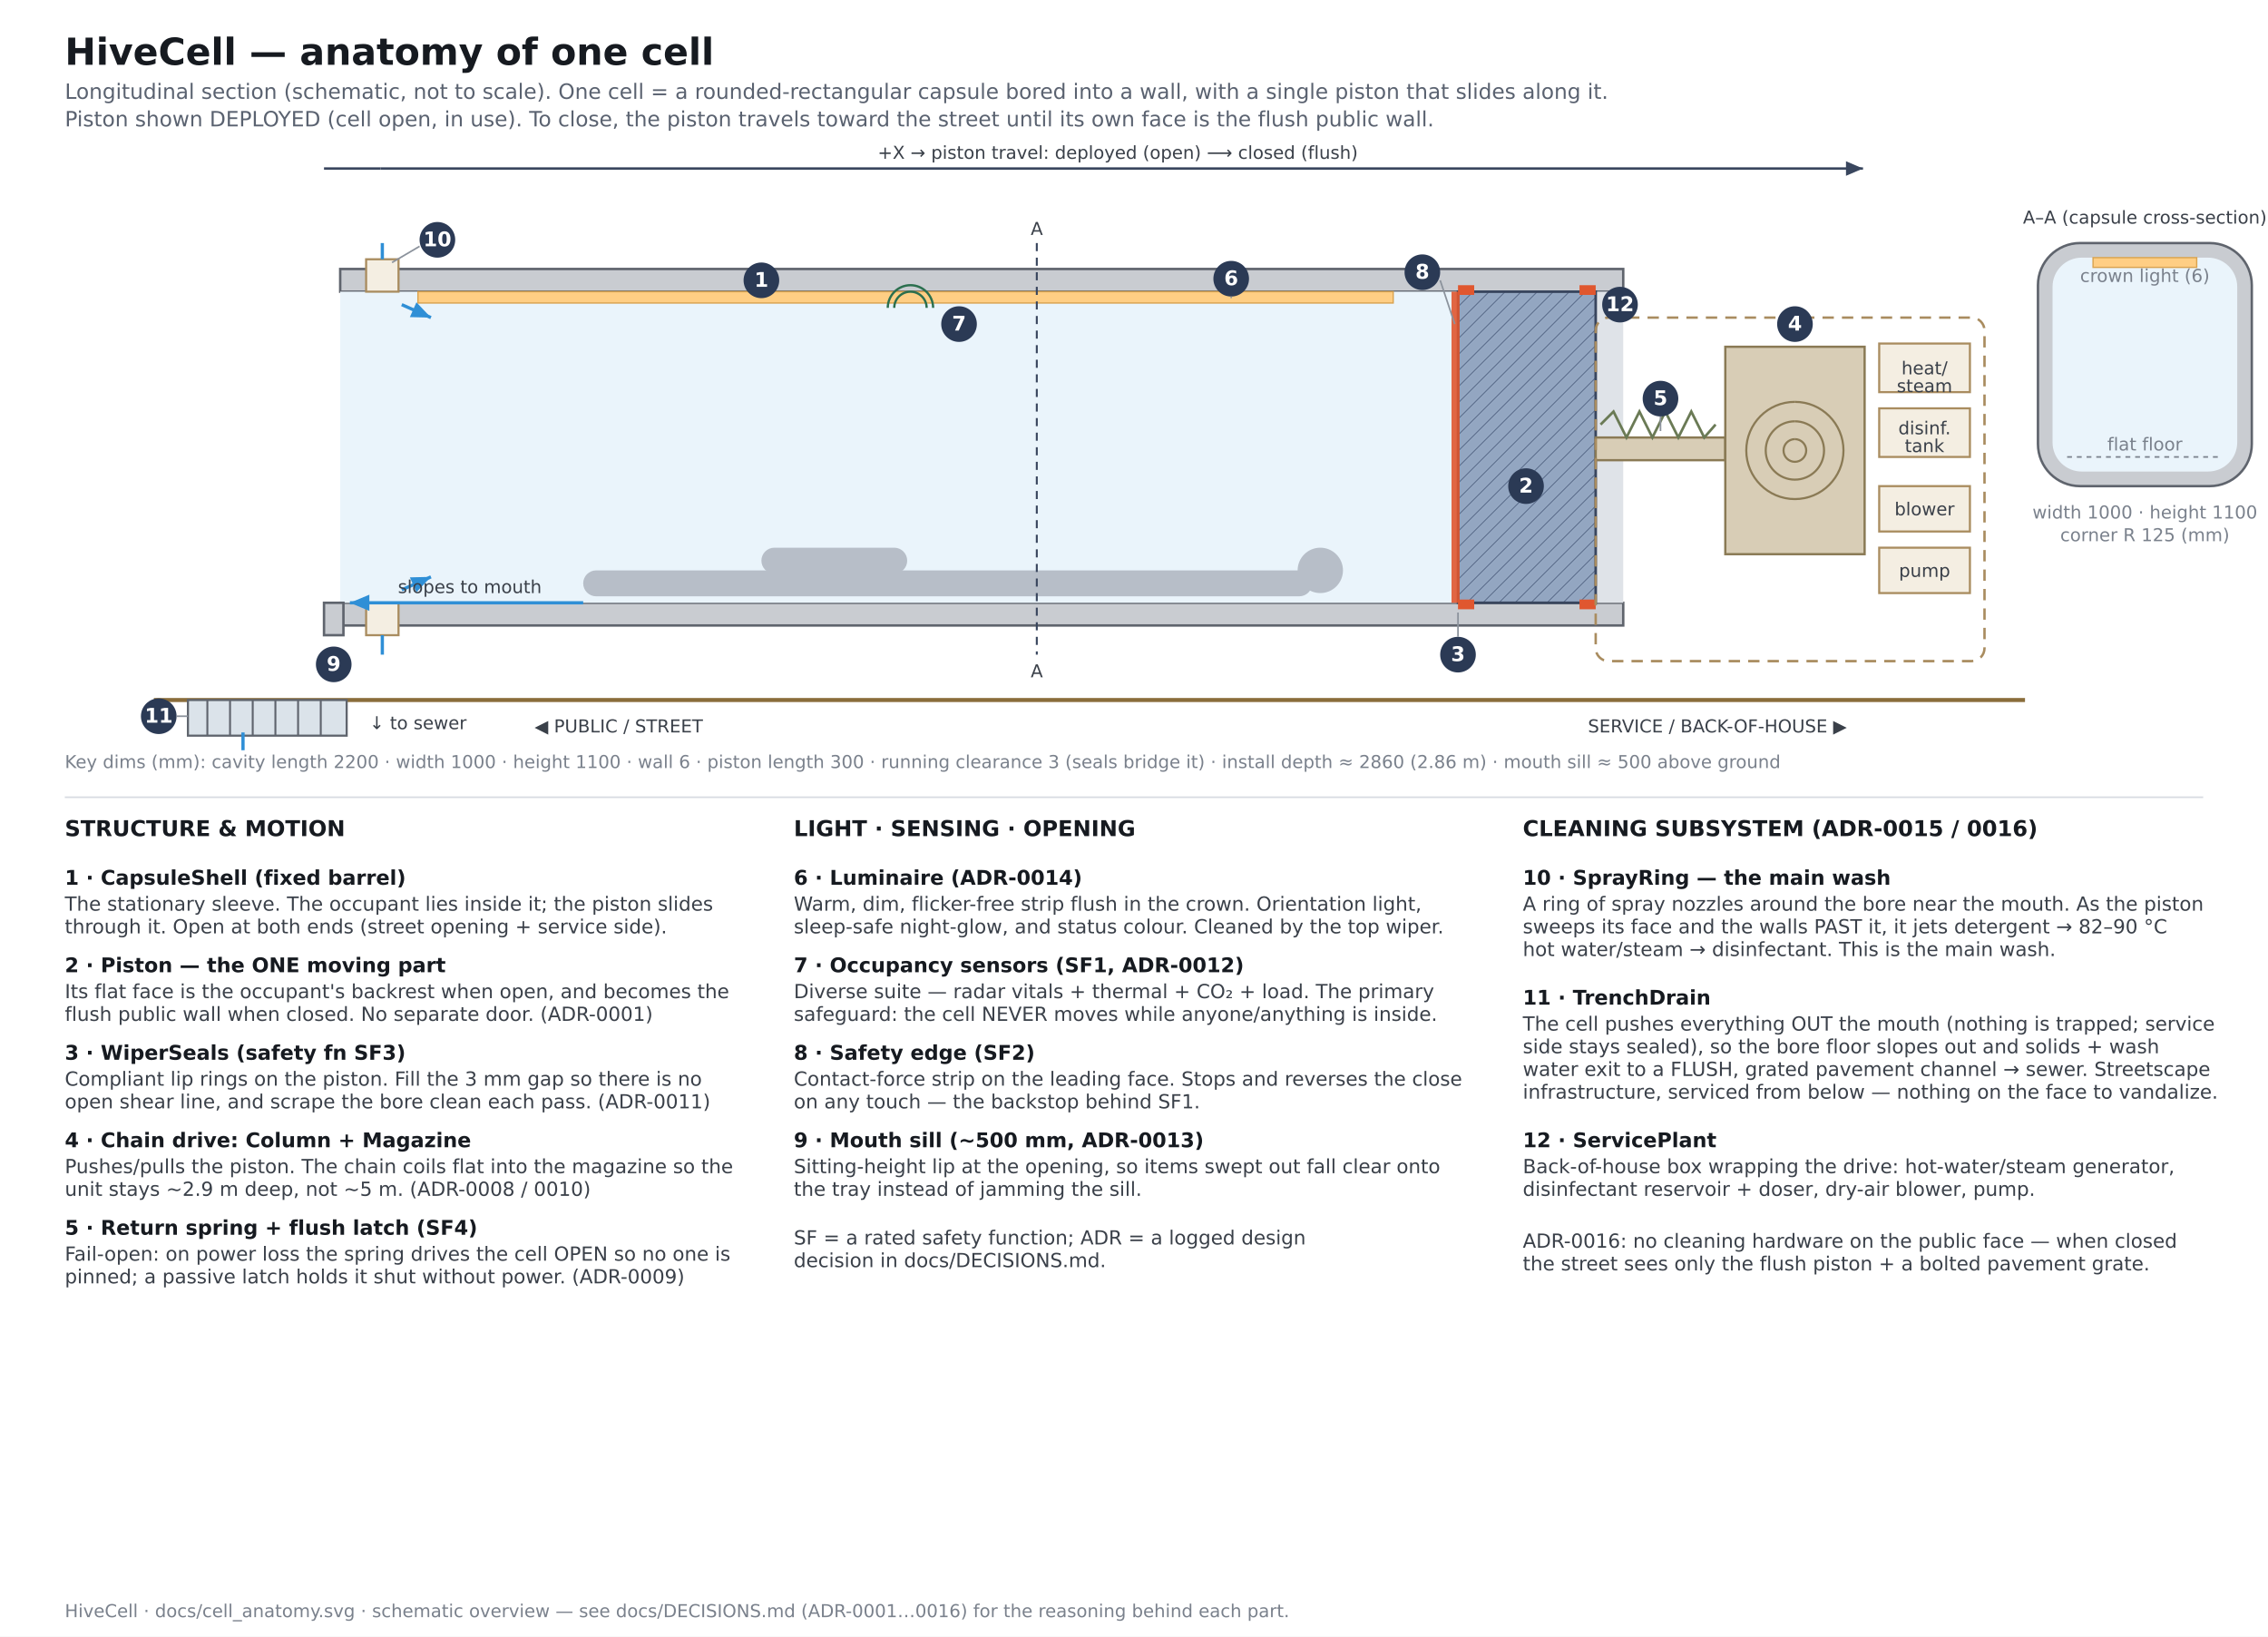
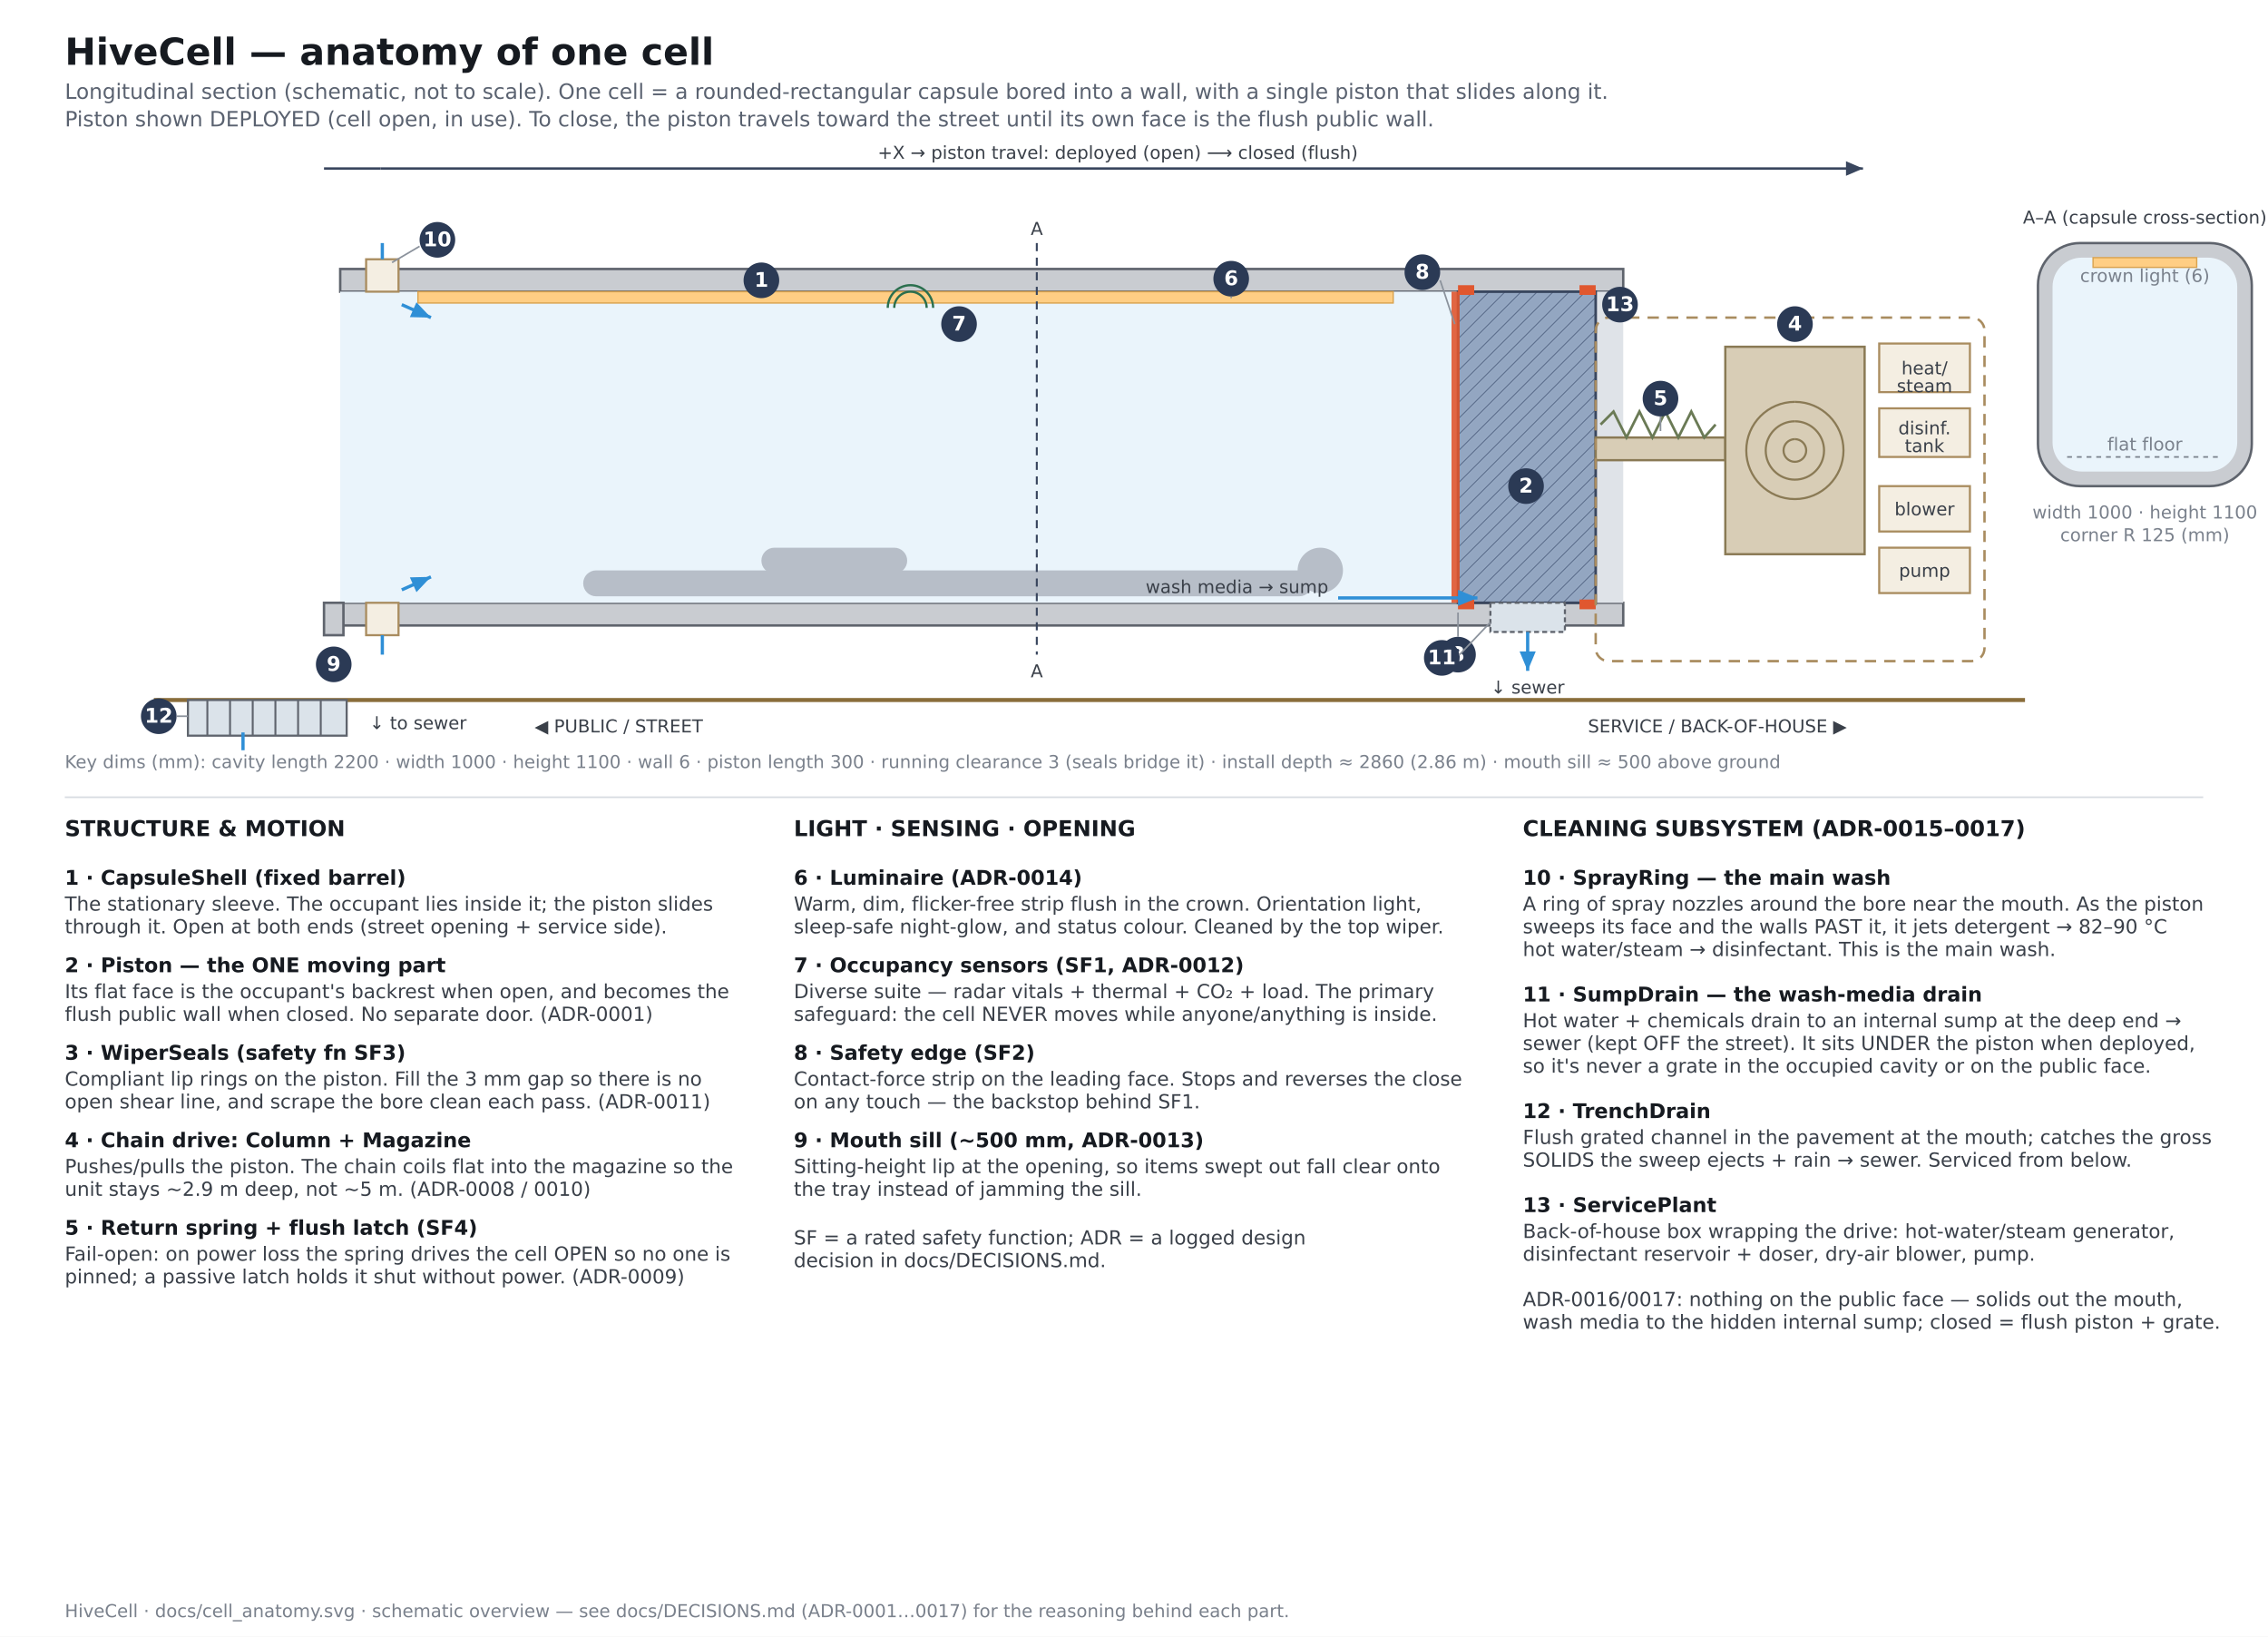
<svg xmlns="http://www.w3.org/2000/svg" width="1400" height="1010" viewBox="0 0 1400 1010">
  <style>
    text{font-family:'DejaVu Sans','Helvetica',Arial,sans-serif}
    .title{font-size:23px;font-weight:bold;fill:#161a20}
    .sub{font-size:13px;fill:#5a6270}
    .lbl{font-size:13px;fill:#20242b}
    .small{font-size:11px;fill:#3a4049}
    .dim{font-size:11px;fill:#7a818c}
    .grphdr{font-size:13.5px;font-weight:bold;fill:#161a20}
    .fnname{font-size:12.5px;font-weight:bold;fill:#161a20}
    .fntext{font-size:12px;fill:#3a4049}
    .wall{fill:#c9ccd1;stroke:#5f646d;stroke-width:1.5}
    .bore{fill:#eaf4fb}
    .void{fill:#dfe3e8}
    .piston{fill:#93a6c1;stroke:#39465e;stroke-width:1.6}
    .seal{fill:#e0572f}
    .lum{fill:#ffce84;stroke:#d9a24e;stroke-width:.8}
    .tray{fill:#dbe3ea;stroke:#5f646d;stroke-width:1.3}
    .plant{fill:#f4eee2;stroke:#a98c5f;stroke-width:1.3}
    .env{fill:none;stroke:#a98c5f;stroke-width:1.5;stroke-dasharray:7 5}
    .mag{fill:#d8cdb6;stroke:#8a7a55;stroke-width:1.4}
    .body{fill:#b7bec8}
    .ground{stroke:#8a6d3b;stroke-width:2.5}
    .leader{stroke:#8b929c;stroke-width:1}
    .water{stroke:#2f8fd6;stroke-width:2;fill:none}
    .waterfill{fill:#bfe0f5}
    .axis{stroke:#39465e;stroke-width:1.5}
    .cut{stroke:#39465e;stroke-width:1.2;stroke-dasharray:5 4}
  </style>
  <defs>
    <marker id="arr" markerWidth="9" markerHeight="9" refX="7" refY="3" orient="auto">
      <path d="M0,0 L7,3 L0,6 Z" fill="#39465e" />
    </marker>
    <marker id="spray" markerWidth="8" markerHeight="8" refX="6" refY="2.5" orient="auto">
      <path d="M0,0 L6,2.5 L0,5 Z" fill="#2f8fd6" />
    </marker>
    <pattern id="hatch" width="7" height="7" patternTransform="rotate(45)" patternUnits="userSpaceOnUse">
      <rect width="7" height="7" fill="#93a6c1" />
      <line x1="0" y1="0" x2="0" y2="7" stroke="#5c6e8c" stroke-width="1.1" />
    </pattern>
  </defs>
  <rect x="0" y="0" width="1400" height="1010" fill="#ffffff" />
  <text x="40" y="40" class="title">HiveCell — anatomy of one cell</text>
  <text x="40" y="61" class="sub">Longitudinal section (schematic, not to scale). One cell = a rounded-rectangular capsule bored into a wall, with a single piston that slides along it.</text>
  <text x="40" y="78" class="sub">Piston shown DEPLOYED (cell open, in use). To close, the piston travels toward the street until its own face is the flush public wall.</text>
  <line x1="235" y1="104" x2="1150" y2="104" class="axis" marker-end="url(#arr)" />
  <line x1="235" y1="104" x2="200" y2="104" class="axis" />
  <text x="690" y="98" class="small" text-anchor="middle">+X  →  piston travel: deployed (open) ⟶ closed (flush)</text>
  <line x1="95" y1="432" x2="1250" y2="432" class="ground" />
  <text x="330" y="452" class="small" fill="#8a6d3b">◀ PUBLIC / STREET</text>
  <text x="1140" y="452" class="small" fill="#8a6d3b" text-anchor="end">SERVICE / BACK-OF-HOUSE ▶</text>
  <rect x="210" y="166" width="792" height="14" class="wall" />
  <rect x="210" y="372" width="792" height="14" class="wall" />
  <rect x="210" y="180" width="690" height="192" class="bore" />
  <rect x="985" y="180" width="17" height="192" class="void" />
  <rect x="258" y="180" width="602" height="7" class="lum" />
  <g class="body">
    <circle cx="815" cy="352" r="14" />
    <rect x="360" y="352" width="450" height="16" rx="8" />
    <rect x="470" y="338" width="90" height="16" rx="8" />
  </g>
  <rect x="900" y="180" width="85" height="192" fill="url(#hatch)" stroke="#39465e" stroke-width="1.6" />
  <rect x="896" y="180" width="5" height="192" class="seal" opacity="0.9" />
  <rect x="900" y="176" width="10" height="6" class="seal" />
  <rect x="900" y="370" width="10" height="6" class="seal" />
  <rect x="975" y="176" width="10" height="6" class="seal" />
  <rect x="975" y="370" width="10" height="6" class="seal" />
  <g stroke="#2b6f4e" fill="none" stroke-width="1.4">
    <path d="M552,190 a10,10 0 0 1 20,0" />
    <path d="M548,190 a14,14 0 0 1 28,0" />
  </g>
  <rect x="226" y="160" width="20" height="20" class="plant" />
  <rect x="226" y="372" width="20" height="20" class="plant" />
  <line x1="248" y1="188" x2="266" y2="196" class="water" marker-end="url(#spray)" />
  <line x1="248" y1="364" x2="266" y2="356" class="water" marker-end="url(#spray)" />
  <line x1="236" y1="160" x2="236" y2="150" class="water" />
  <line x1="236" y1="392" x2="236" y2="404" class="water" />
  <rect x="200" y="372" width="12" height="20" class="wall" />
-   <line x1="360" y1="372" x2="216" y2="372" class="water" marker-end="url(#spray)" />
-   <text x="290" y="366" class="small" fill="#2f8fd6" text-anchor="middle">slopes to mouth</text>
+   <rect x="920" y="372" width="46" height="18" class="tray" stroke-dasharray="3 2" />
+   <line x1="943" y1="390" x2="943" y2="414" class="water" marker-end="url(#spray)" />
+   <text x="943" y="428" class="small" fill="#2f8fd6" text-anchor="middle">↓ sewer</text>
+   <text x="820" y="366" class="small" fill="#2f8fd6" text-anchor="end">wash media → sump</text>
+   <line x1="826" y1="369" x2="912" y2="369" class="water" marker-end="url(#spray)" />
  <rect x="116" y="432" width="98" height="22" class="tray" />
  <g stroke="#5f646d" stroke-width="1.2">
    <line x1="128" y1="432" x2="128" y2="454" />
    <line x1="142" y1="432" x2="142" y2="454" />
    <line x1="156" y1="432" x2="156" y2="454" />
    <line x1="170" y1="432" x2="170" y2="454" />
    <line x1="184" y1="432" x2="184" y2="454" />
    <line x1="198" y1="432" x2="198" y2="454" />
  </g>
  <line x1="150" y1="452" x2="150" y2="463" class="water" />
  <text x="228" y="450" class="small" fill="#2f8fd6">↓ to sewer</text>
  <rect x="985" y="270" width="80" height="14" class="mag" />
  <path d="M988,262 l8,-8 l8,16 l8,-16 l8,16 l8,-16 l8,16 l8,-16 l8,16 l7,-8" fill="none" stroke="#6a7a55" stroke-width="1.6" />
  <rect x="1065" y="214" width="86" height="128" class="mag" />
  <path d="M1108,278 m0,-30 a30,30 0 1 1 -0.1,0 M1108,278 m0,-18 a18,18 0 1 1 -0.1,0 M1108,278 m0,-7 a7,7 0 1 1 -0.1,0" fill="none" stroke="#8a7a55" stroke-width="1.3" />
  <rect x="985" y="196" width="240" height="212" rx="8" class="env" />
  <rect x="1160" y="212" width="56" height="30" class="plant" />
  <text x="1188" y="231" class="small" text-anchor="middle">heat/</text>
  <text x="1188" y="242" class="small" text-anchor="middle">steam</text>
  <rect x="1160" y="252" width="56" height="30" class="plant" />
  <text x="1188" y="268" class="small" text-anchor="middle">disinf.</text>
  <text x="1188" y="279" class="small" text-anchor="middle">tank</text>
  <rect x="1160" y="300" width="56" height="28" class="plant" />
  <text x="1188" y="318" class="small" text-anchor="middle">blower</text>
  <rect x="1160" y="338" width="56" height="28" class="plant" />
  <text x="1188" y="356" class="small" text-anchor="middle">pump</text>
  <line x1="640" y1="150" x2="640" y2="404" class="cut" />
  <text x="640" y="145" class="small" text-anchor="middle" fill="#39465e">A</text>
  <text x="640" y="418" class="small" text-anchor="middle" fill="#39465e">A</text>
  <g font-size="12.5" font-weight="bold">
    <g>
      <circle cx="470" cy="173" r="11" fill="#2b3a55" />
      <text x="470" y="177" fill="#fff" text-anchor="middle">1</text>
    </g>
    <g>
      <circle cx="942" cy="300" r="11" fill="#2b3a55" />
      <text x="942" y="304" fill="#fff" text-anchor="middle">2</text>
    </g>
    <g>
      <circle cx="900" cy="404" r="11" fill="#2b3a55" />
      <text x="900" y="408" fill="#fff" text-anchor="middle">3</text>
      <line x1="900" y1="393" x2="900" y2="378" class="leader" />
    </g>
    <g>
      <circle cx="1108" cy="200" r="11" fill="#2b3a55" />
      <text x="1108" y="204" fill="#fff" text-anchor="middle">4</text>
    </g>
    <g>
      <circle cx="1025" cy="246" r="11" fill="#2b3a55" />
      <text x="1025" y="250" fill="#fff" text-anchor="middle">5</text>
      <line x1="1025" y1="257" x2="1025" y2="266" class="leader" />
    </g>
    <g>
      <circle cx="760" cy="172" r="11" fill="#2b3a55" />
      <text x="760" y="176" fill="#fff" text-anchor="middle">6</text>
      <line x1="760" y1="183" x2="760" y2="184" class="leader" />
    </g>
    <g>
      <circle cx="592" cy="200" r="11" fill="#2b3a55" />
      <text x="592" y="204" fill="#fff" text-anchor="middle">7</text>
    </g>
    <g>
      <circle cx="878" cy="168" r="11" fill="#2b3a55" />
      <text x="878" y="172" fill="#fff" text-anchor="middle">8</text>
      <line x1="889" y1="173" x2="898" y2="200" class="leader" />
    </g>
    <g>
      <circle cx="206" cy="410" r="11" fill="#2b3a55" />
      <text x="206" y="414" fill="#fff" text-anchor="middle">9</text>
    </g>
    <g>
      <circle cx="270" cy="148" r="11" fill="#2b3a55" />
      <text x="270" y="152" fill="#fff" text-anchor="middle">10</text>
      <line x1="259" y1="152" x2="242" y2="162" class="leader" />
    </g>
    <g>
      <circle cx="98" cy="442" r="11" fill="#2b3a55" />
-       <text x="98" y="446" fill="#fff" text-anchor="middle">11</text>
+       <text x="98" y="446" fill="#fff" text-anchor="middle">12</text>
      <line x1="109" y1="442" x2="116" y2="442" class="leader" />
    </g>
    <g>
      <circle cx="1000" cy="188" r="11" fill="#2b3a55" />
-       <text x="1000" y="192" fill="#fff" text-anchor="middle">12</text>
+       <text x="1000" y="192" fill="#fff" text-anchor="middle">13</text>
+     </g>
+     <g>
+       <circle cx="890" cy="406" r="11" fill="#2b3a55" />
+       <text x="890" y="410" fill="#fff" text-anchor="middle">11</text>
+       <line x1="901" y1="404" x2="920" y2="384" class="leader" />
    </g>
  </g>
  <g transform="translate(1258,150)">
    <text x="66" y="-12" class="small" text-anchor="middle" fill="#39465e">A–A  (capsule cross-section)</text>
    <rect x="0" y="0" width="132" height="150" rx="26" class="wall" />
    <rect x="9" y="9" width="114" height="132" rx="18" class="bore" />
    <rect x="34" y="9" width="64" height="6" class="lum" />
    <line x1="18" y1="132" x2="114" y2="132" stroke="#7a818c" stroke-width="1" stroke-dasharray="3 3" />
    <text x="66" y="128" class="dim" text-anchor="middle">flat floor</text>
    <text x="66" y="170" class="dim" text-anchor="middle">width 1000 · height 1100</text>
    <text x="66" y="184" class="dim" text-anchor="middle">corner R 125 (mm)</text>
    <text x="66" y="24" class="dim" text-anchor="middle">crown light (6)</text>
  </g>
  <text x="40" y="474" class="dim">Key dims (mm): cavity length 2200 · width 1000 · height 1100 · wall 6 · piston length 300 · running clearance 3 (seals bridge it) · install depth ≈ 2860 (2.86 m) · mouth sill ≈ 500 above ground</text>
  <line x1="40" y1="492" x2="1360" y2="492" stroke="#d7dbe1" stroke-width="1" />
  <text x="40" y="516" class="grphdr">STRUCTURE &amp; MOTION</text>
  <g transform="translate(40,530)">
    <text x="0" y="16" class="fnname">1 · CapsuleShell (fixed barrel)</text>
    <text x="0" y="32" class="fntext">The stationary sleeve. The occupant lies inside it; the piston slides</text>
    <text x="0" y="46" class="fntext">through it. Open at both ends (street opening + service side).</text>
    <text x="0" y="70" class="fnname">2 · Piston  — the ONE moving part</text>
    <text x="0" y="86" class="fntext">Its flat face is the occupant's backrest when open, and becomes the</text>
    <text x="0" y="100" class="fntext">flush public wall when closed. No separate door. (ADR-0001)</text>
    <text x="0" y="124" class="fnname">3 · WiperSeals  (safety fn SF3)</text>
    <text x="0" y="140" class="fntext">Compliant lip rings on the piston. Fill the 3 mm gap so there is no</text>
    <text x="0" y="154" class="fntext">open shear line, and scrape the bore clean each pass. (ADR-0011)</text>
    <text x="0" y="178" class="fnname">4 · Chain drive: Column + Magazine</text>
    <text x="0" y="194" class="fntext">Pushes/pulls the piston. The chain coils flat into the magazine so the</text>
    <text x="0" y="208" class="fntext">unit stays ~2.9 m deep, not ~5 m. (ADR-0008 / 0010)</text>
    <text x="0" y="232" class="fnname">5 · Return spring + flush latch  (SF4)</text>
    <text x="0" y="248" class="fntext">Fail-open: on power loss the spring drives the cell OPEN so no one is</text>
    <text x="0" y="262" class="fntext">pinned; a passive latch holds it shut without power. (ADR-0009)</text>
  </g>
  <text x="490" y="516" class="grphdr">LIGHT · SENSING · OPENING</text>
  <g transform="translate(490,530)">
    <text x="0" y="16" class="fnname">6 · Luminaire  (ADR-0014)</text>
    <text x="0" y="32" class="fntext">Warm, dim, flicker-free strip flush in the crown. Orientation light,</text>
    <text x="0" y="46" class="fntext">sleep-safe night-glow, and status colour. Cleaned by the top wiper.</text>
    <text x="0" y="70" class="fnname">7 · Occupancy sensors  (SF1, ADR-0012)</text>
    <text x="0" y="86" class="fntext">Diverse suite — radar vitals + thermal + CO₂ + load. The primary</text>
    <text x="0" y="100" class="fntext">safeguard: the cell NEVER moves while anyone/anything is inside.</text>
    <text x="0" y="124" class="fnname">8 · Safety edge  (SF2)</text>
    <text x="0" y="140" class="fntext">Contact-force strip on the leading face. Stops and reverses the close</text>
    <text x="0" y="154" class="fntext">on any touch — the backstop behind SF1.</text>
    <text x="0" y="178" class="fnname">9 · Mouth sill  (~500 mm, ADR-0013)</text>
    <text x="0" y="194" class="fntext">Sitting-height lip at the opening, so items swept out fall clear onto</text>
    <text x="0" y="208" class="fntext">the tray instead of jamming the sill.</text>
    <text x="0" y="238" class="fntext" fill="#7a818c">SF = a rated safety function; ADR = a logged design</text>
    <text x="0" y="252" class="fntext" fill="#7a818c">decision in docs/DECISIONS.md.</text>
  </g>
-   <text x="940" y="516" class="grphdr" fill="#2f6f9e">CLEANING SUBSYSTEM  (ADR-0015 / 0016)</text>
+   <text x="940" y="516" class="grphdr" fill="#2f6f9e">CLEANING SUBSYSTEM  (ADR-0015–0017)</text>
  <g transform="translate(940,530)">
    <text x="0" y="16" class="fnname">10 · SprayRing  — the main wash</text>
    <text x="0" y="32" class="fntext">A ring of spray nozzles around the bore near the mouth. As the piston</text>
    <text x="0" y="46" class="fntext">sweeps its face and the walls PAST it, it jets detergent → 82–90 °C</text>
    <text x="0" y="60" class="fntext">hot water/steam → disinfectant. This is the main wash.</text>
-     <text x="0" y="90" class="fnname">11 · TrenchDrain</text>
-     <text x="0" y="106" class="fntext">The cell pushes everything OUT the mouth (nothing is trapped; service</text>
-     <text x="0" y="120" class="fntext">side stays sealed), so the bore floor slopes out and solids + wash</text>
-     <text x="0" y="134" class="fntext">water exit to a FLUSH, grated pavement channel → sewer. Streetscape</text>
-     <text x="0" y="148" class="fntext">infrastructure, serviced from below — nothing on the face to vandalize.</text>
-     <text x="0" y="178" class="fnname">12 · ServicePlant</text>
-     <text x="0" y="194" class="fntext">Back-of-house box wrapping the drive: hot-water/steam generator,</text>
-     <text x="0" y="208" class="fntext">disinfectant reservoir + doser, dry-air blower, pump.</text>
-     <text x="0" y="240" class="fntext" fill="#7a818c">ADR-0016: no cleaning hardware on the public face — when closed</text>
-     <text x="0" y="254" class="fntext" fill="#7a818c">the street sees only the flush piston + a bolted pavement grate.</text>
-   </g>
-   <text x="40" y="998" class="dim">HiveCell · docs/cell_anatomy.svg · schematic overview — see docs/DECISIONS.md (ADR-0001…0016) for the reasoning behind each part.</text>
+     <text x="0" y="88" class="fnname">11 · SumpDrain — the wash-media drain</text>
+     <text x="0" y="104" class="fntext">Hot water + chemicals drain to an internal sump at the deep end →</text>
+     <text x="0" y="118" class="fntext">sewer (kept OFF the street). It sits UNDER the piston when deployed,</text>
+     <text x="0" y="132" class="fntext">so it's never a grate in the occupied cavity or on the public face.</text>
+     <text x="0" y="160" class="fnname">12 · TrenchDrain</text>
+     <text x="0" y="176" class="fntext">Flush grated channel in the pavement at the mouth; catches the gross</text>
+     <text x="0" y="190" class="fntext">SOLIDS the sweep ejects + rain → sewer. Serviced from below.</text>
+     <text x="0" y="218" class="fnname">13 · ServicePlant</text>
+     <text x="0" y="234" class="fntext">Back-of-house box wrapping the drive: hot-water/steam generator,</text>
+     <text x="0" y="248" class="fntext">disinfectant reservoir + doser, dry-air blower, pump.</text>
+     <text x="0" y="276" class="fntext" fill="#7a818c">ADR-0016/0017: nothing on the public face — solids out the mouth,</text>
+     <text x="0" y="290" class="fntext" fill="#7a818c">wash media to the hidden internal sump; closed = flush piston + grate.</text>
+   </g>
+   <text x="40" y="998" class="dim">HiveCell · docs/cell_anatomy.svg · schematic overview — see docs/DECISIONS.md (ADR-0001…0017) for the reasoning behind each part.</text>
</svg>
